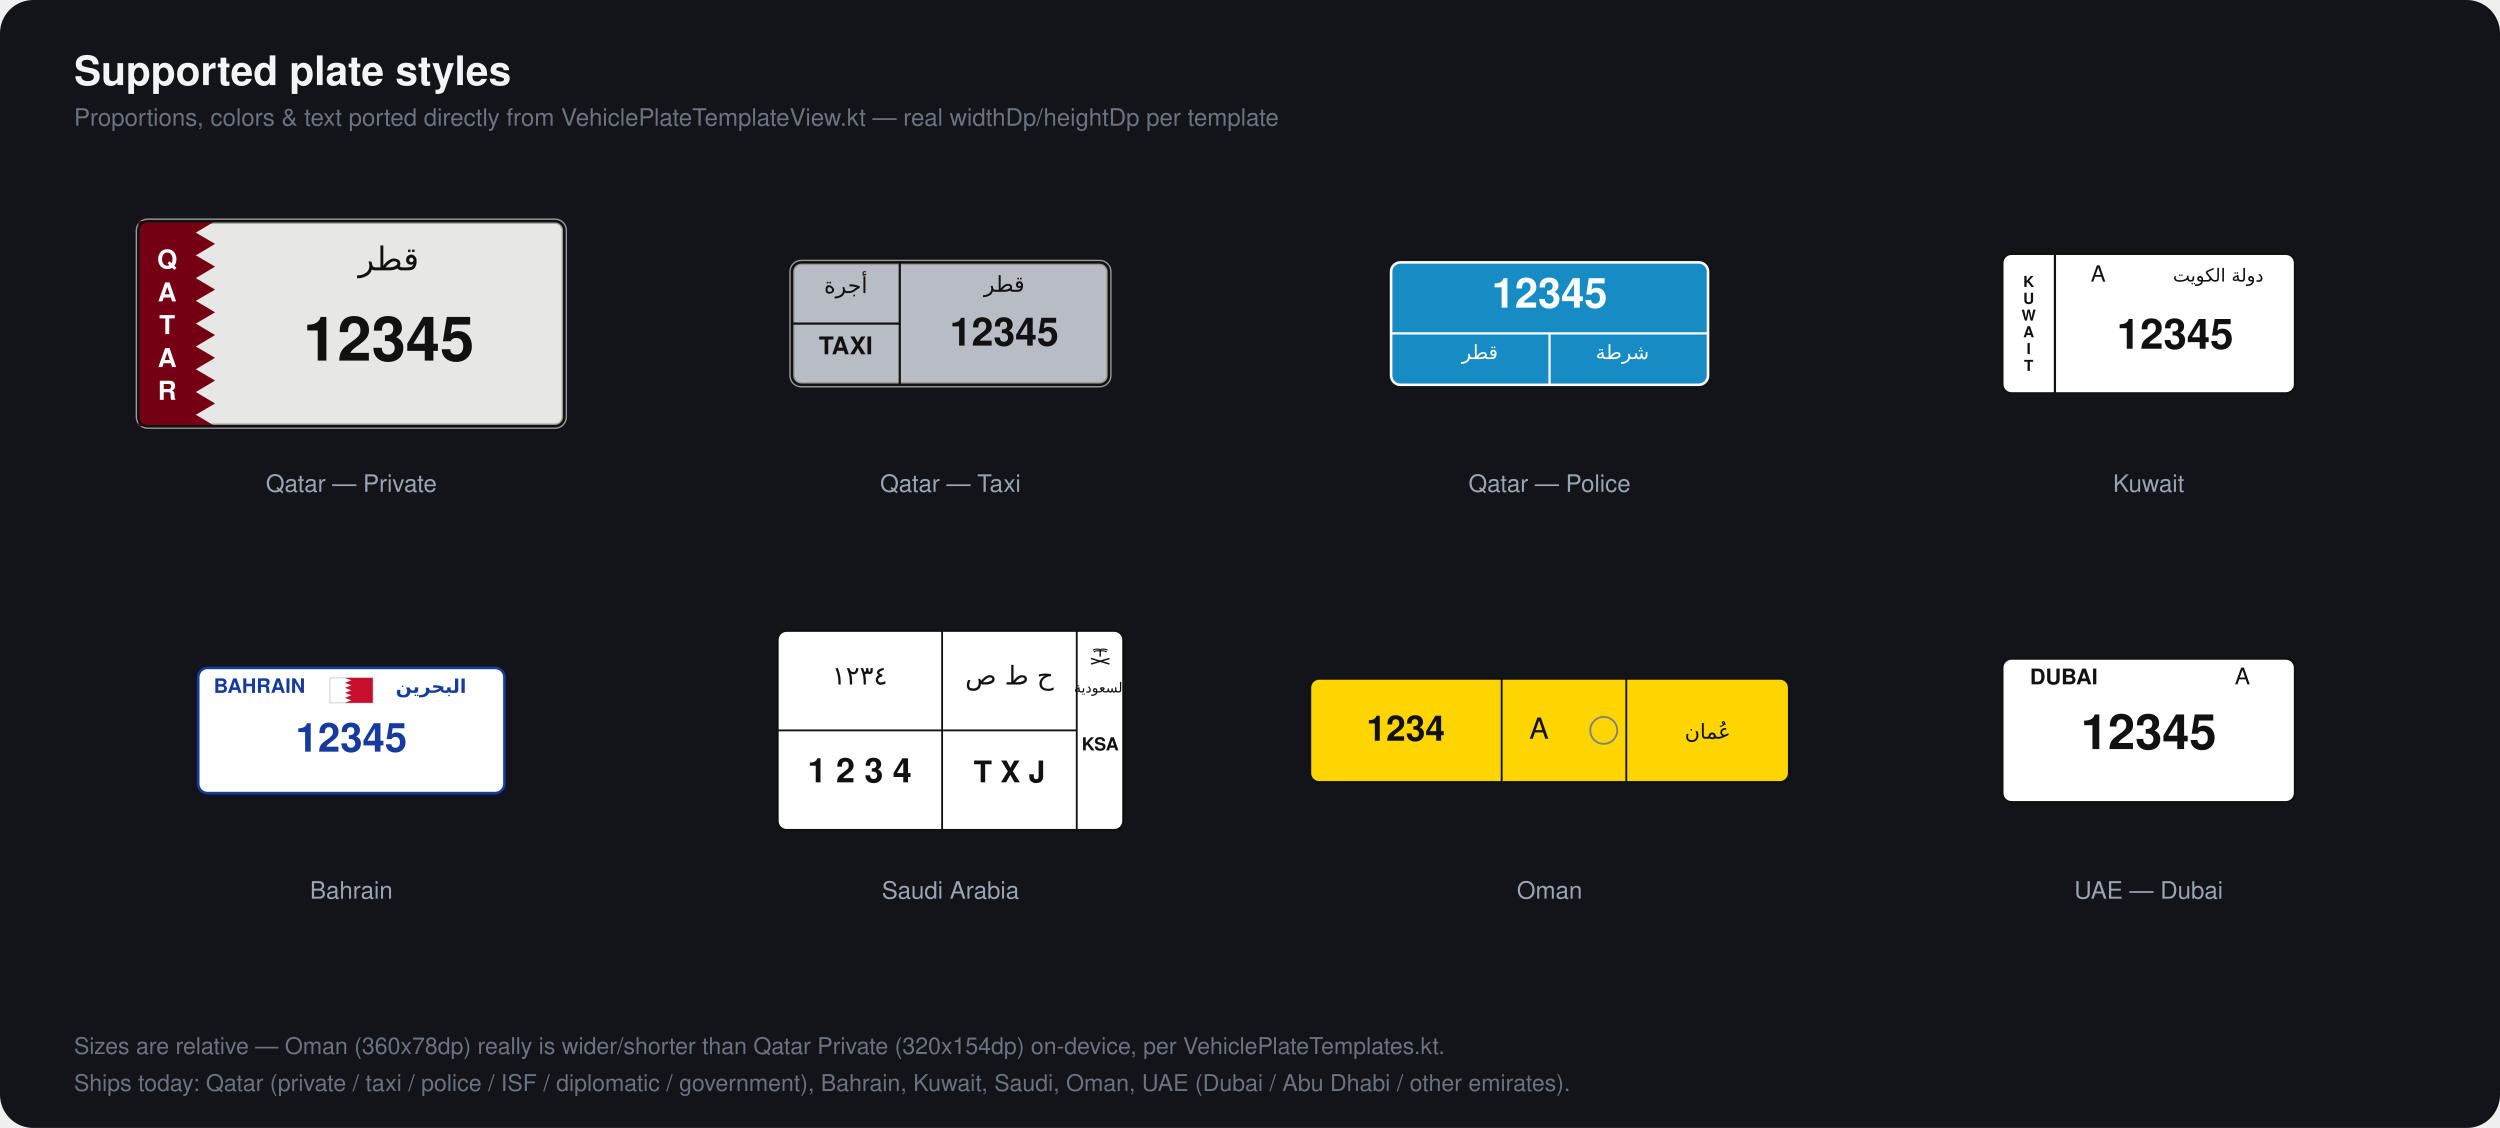
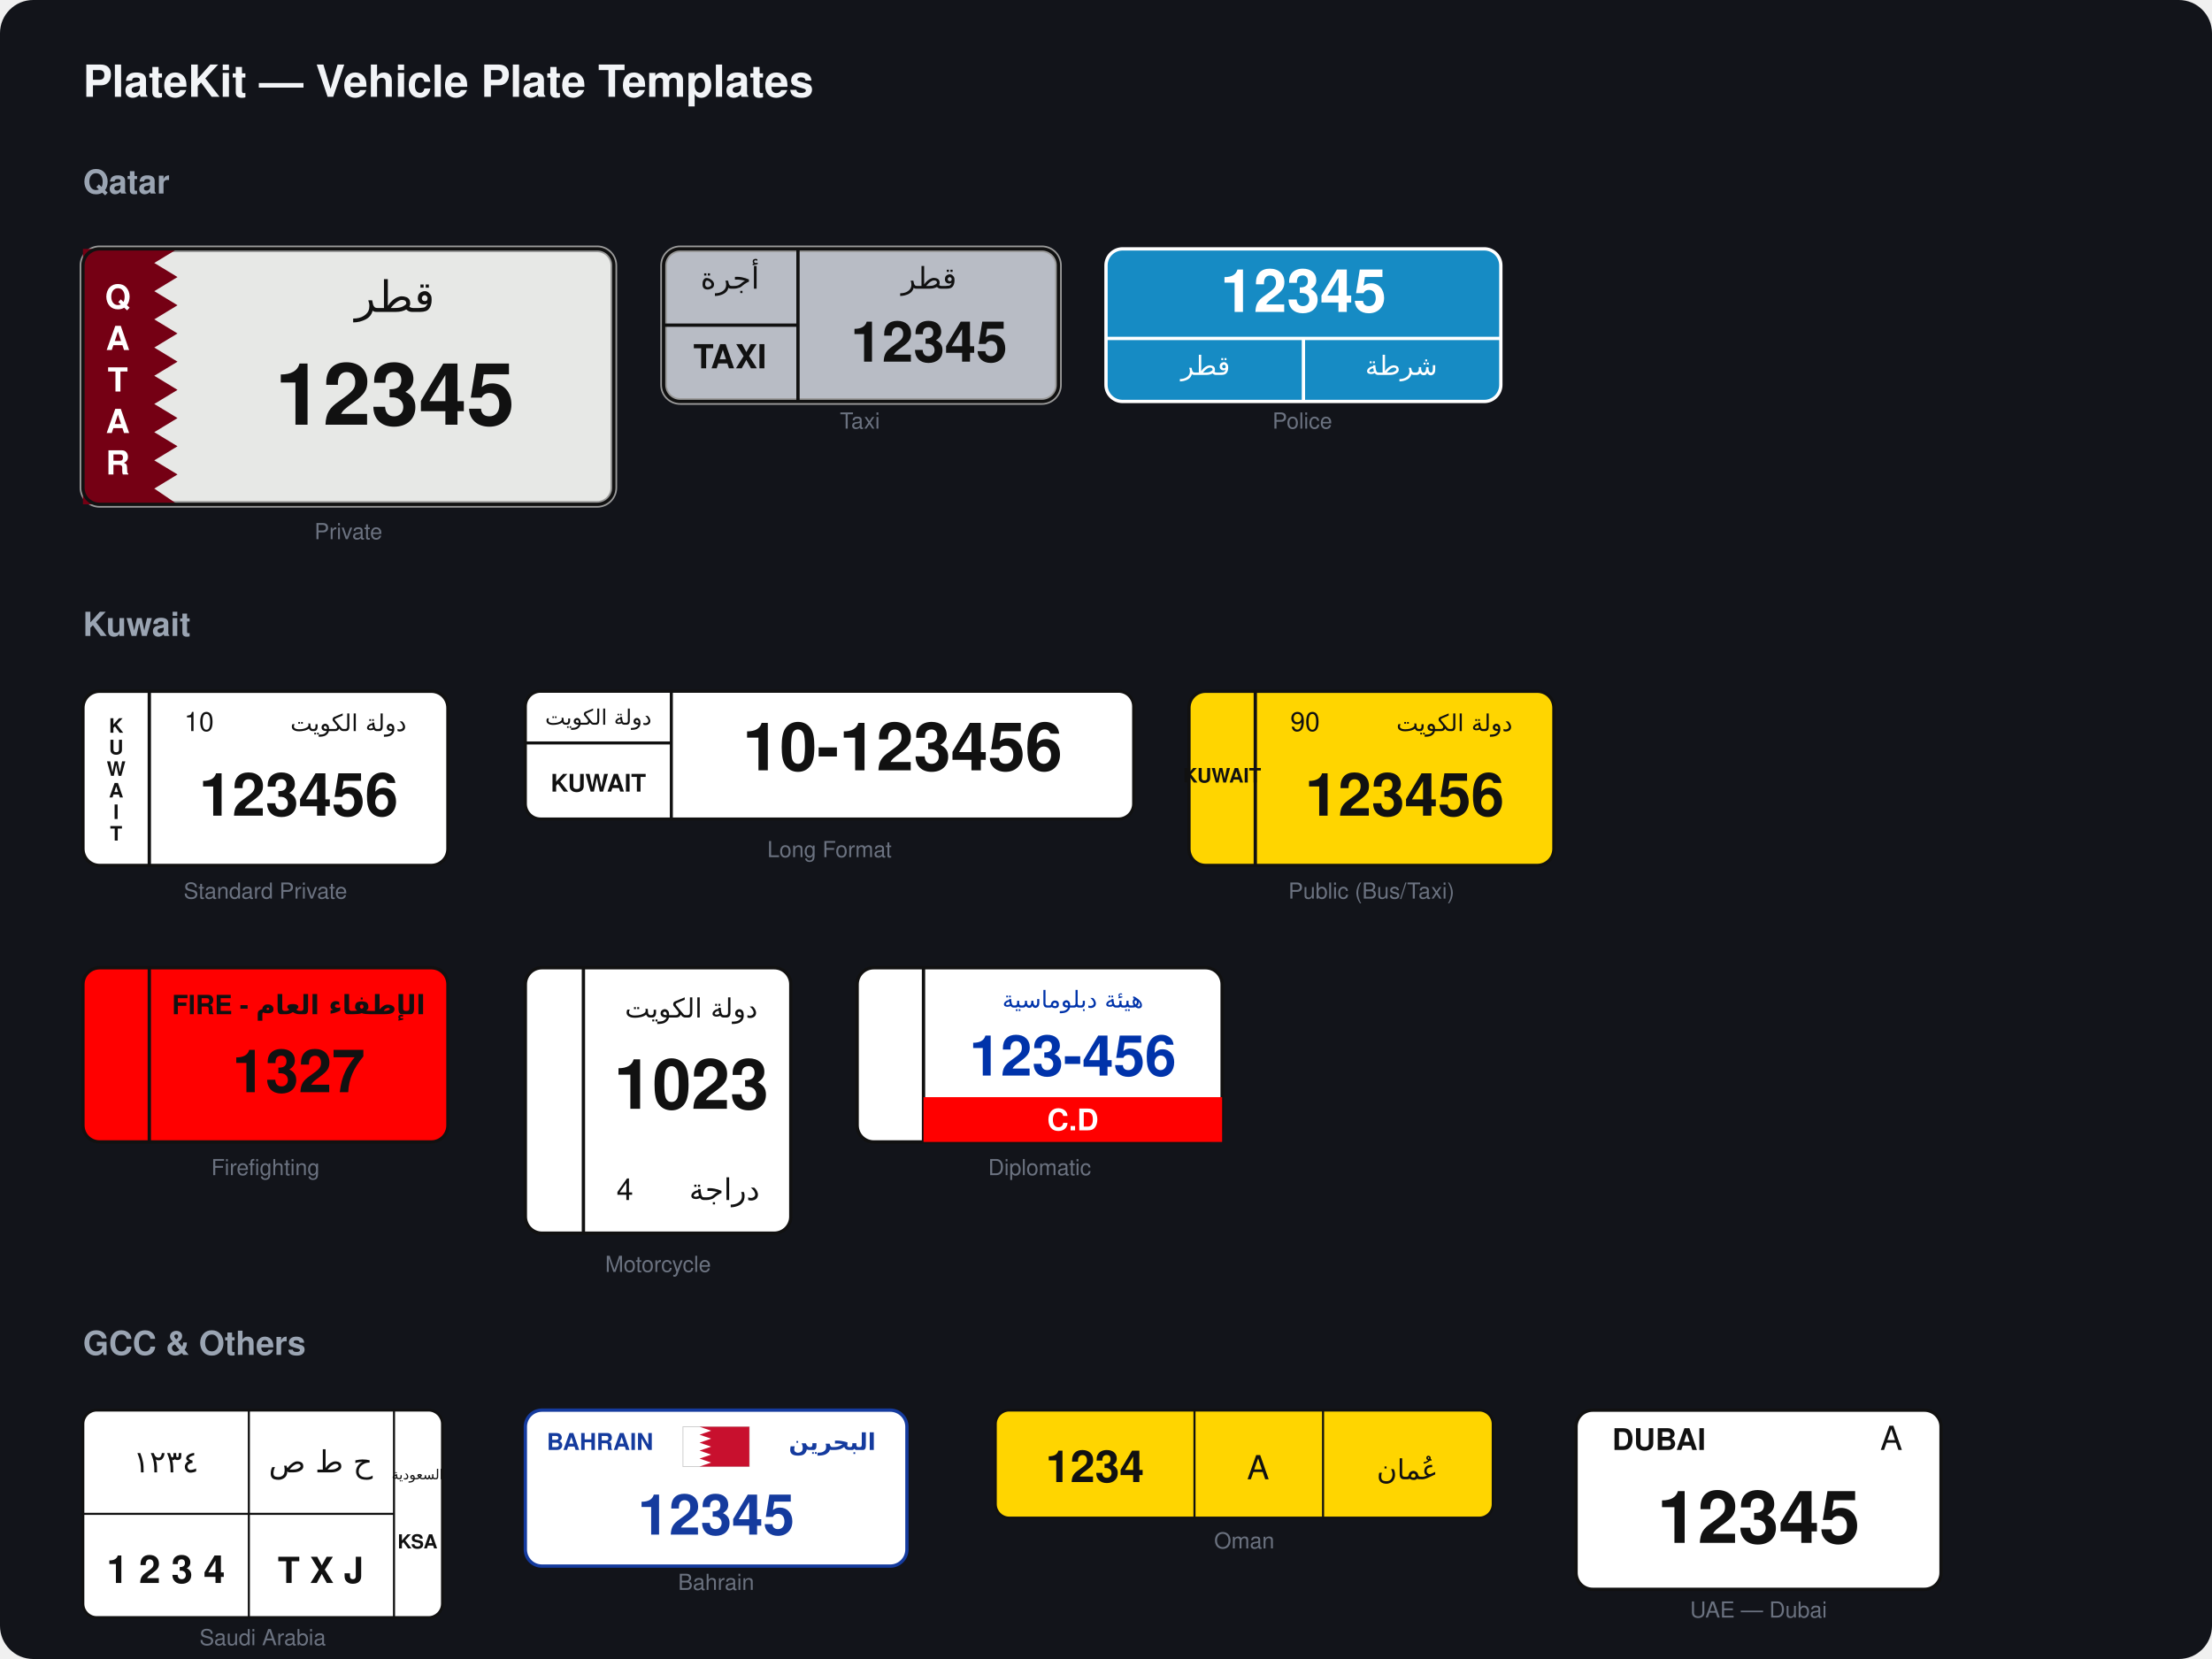
- <svg xmlns="http://www.w3.org/2000/svg" viewBox="0 0 1352 610" role="img">
+ <svg xmlns="http://www.w3.org/2000/svg" viewBox="0 0 1600 1200" role="img">
  <defs>
-     <style>text{font-family:-apple-system,Helvetica,Arial,sans-serif;} .bgc{fill:#12141a;} .ttl{fill:#f2f4f7;font-size:22px;font-weight:700;} .sub{fill:#6b7280;font-size:13px;} .cap{fill:#9aa4b2;font-size:13px;text-anchor:middle;} .foot{fill:#6b7280;font-size:12.5px;}</style>
+     <style>
+         text { font-family: -apple-system, Helvetica, Arial, sans-serif; }
+         .bgc { fill: #12141a; }
+         .ttl { fill: #f2f4f7; font-size: 32px; font-weight: 700; }
+         .sec-ttl { fill: #9aa4b2; font-size: 24px; font-weight: 600; }
+         .cap { fill: #6b7280; font-size: 16px; text-anchor: middle; }
+     </style>
  </defs>
-   <rect class="bgc" width="1352" height="610" rx="18" />
-   <text x="40" y="46" class="ttl">Supported plate styles</text>
-   <text x="40" y="68" class="sub">Proportions, colors &amp; text ported directly from VehiclePlateTemplateView.kt — real widthDp/heightDp per template</text>
-   <g transform="translate(74.8,119.6)">
-     <rect width="230.4" height="110.9" rx="5.0" fill="#E7E8E6" stroke="#9A9A9A" stroke-width="2.9" />
-     <path d="M0,0 L41.5,0 L31.1,6.2 L41.5,12.3 L31.1,18.5 L41.5,24.6 L31.1,30.8 L41.5,37.0 L31.1,43.1 L41.5,49.3 L31.1,55.4 L41.5,61.6 L31.1,67.8 L41.5,73.9 L31.1,80.1 L41.5,86.2 L31.1,92.4 L41.5,98.6 L31.1,104.7 L41.5,110.9 L0,110.9 Z" fill="#750014" />
-     <text x="15.6" y="25.6" text-anchor="middle" font-size="14.1" font-weight="700" fill="#fff">Q</text>
-     <text x="15.6" y="43.4" text-anchor="middle" font-size="14.1" font-weight="700" fill="#fff">A</text>
-     <text x="15.6" y="61.1" text-anchor="middle" font-size="14.1" font-weight="700" fill="#fff">T</text>
-     <text x="15.6" y="78.9" text-anchor="middle" font-size="14.1" font-weight="700" fill="#fff">A</text>
-     <text x="15.6" y="96.6" text-anchor="middle" font-size="14.1" font-weight="700" fill="#fff">R</text>
-     <text x="135.4" y="26.6" text-anchor="middle" font-size="17.7" fill="#111">قطر</text>
-     <text x="135.4" y="75.4" text-anchor="middle" font-size="33.3" font-weight="800" fill="#111">12345</text>
-     <rect width="230.4" height="110.9" rx="5.0" fill="none" stroke="#111" stroke-width="1.4" />
+   <rect class="bgc" width="1600" height="1200" rx="24" />
+   <text x="60" y="70" class="ttl">PlateKit — Vehicle Plate Templates</text>
+   <text x="60" y="140" class="sec-ttl">Qatar</text>
+   <g transform="translate(60, 180) scale(1.2)">
+     <rect width="320" height="154" rx="10" fill="#E7E8E6" stroke="#9A9A9A" stroke-width="4" />
+     <path d="M0,0 L57,0 L43,8.5 L57,17 L43,25.5 L57,34 L43,42.5 L57,51 L43,59.5 L57,68 L43,76.5 L57,85 L43,93.5 L57,102 L43,110.5 L57,119 L43,127.5 L57,136 L43,144.5 L57,154 L0,154 Z" fill="#750014" />
+     <text x="21" y="36" text-anchor="middle" font-size="20" font-weight="700" fill="#fff">Q</text>
+     <text x="21" y="61" text-anchor="middle" font-size="20" font-weight="700" fill="#fff">A</text>
+     <text x="21" y="86" text-anchor="middle" font-size="20" font-weight="700" fill="#fff">T</text>
+     <text x="21" y="111" text-anchor="middle" font-size="20" font-weight="700" fill="#fff">A</text>
+     <text x="21" y="136" text-anchor="middle" font-size="20" font-weight="700" fill="#fff">R</text>
+     <text x="188" y="38" text-anchor="middle" font-size="26" fill="#111">قطر</text>
+     <text x="188" y="106" text-anchor="middle" font-size="52" font-weight="800" fill="#111">12345</text>
+     <rect width="320" height="154" rx="10" fill="none" stroke="#111" stroke-width="2" />
  </g>
-   <text x="190.0" y="266" class="cap">Qatar — Private</text>
-   <g transform="translate(428.3,141.9)">
-     <rect width="171.4" height="66.2" rx="5.0" fill="#B8BCC5" stroke="#9A9A9A" stroke-width="2.9" />
-     <line x1="58.3" y1="0" x2="58.3" y2="66.2" stroke="#111" stroke-width="1.2" />
-     <line x1="0" y1="33.1" x2="58.3" y2="33.1" stroke="#111" stroke-width="1.2" />
-     <text x="29.1" y="16.6" text-anchor="middle" font-size="11.9" fill="#111">أجرة</text>
-     <text x="29.1" y="49.7" text-anchor="middle" font-size="13.2" font-weight="700" fill="#111">TAXI</text>
-     <text x="114.8" y="15.9" text-anchor="middle" font-size="11.9" fill="#111">قطر</text>
-     <text x="114.8" y="45.0" text-anchor="middle" font-size="21.2" font-weight="800" fill="#111">12345</text>
-     <rect width="171.4" height="66.2" rx="5.0" fill="none" stroke="#111" stroke-width="1.4" />
+   <text x="252" y="390" class="cap">Private</text>
+   <g transform="translate(480, 180) scale(1.2)">
+     <rect width="238" height="92" rx="10" fill="#B8BCC5" stroke="#9A9A9A" stroke-width="4" />
+     <line x1="81" y1="0" x2="81" y2="92" stroke="#111" stroke-width="2" />
+     <line x1="0" y1="46" x2="81" y2="46" stroke="#111" stroke-width="2" />
+     <text x="40" y="24" text-anchor="middle" font-size="18" fill="#111">أجرة</text>
+     <text x="40" y="72" text-anchor="middle" font-size="20" font-weight="700" fill="#111">TAXI</text>
+     <text x="160" y="24" text-anchor="middle" font-size="18" fill="#111">قطر</text>
+     <text x="160" y="68" text-anchor="middle" font-size="34" font-weight="800" fill="#111">12345</text>
+     <rect width="238" height="92" rx="10" fill="none" stroke="#111" stroke-width="2" />
  </g>
-   <text x="514.0" y="266" class="cap">Qatar — Taxi</text>
-   <g transform="translate(752.3,141.9)">
-     <rect width="171.4" height="66.2" rx="5.0" fill="#168BC4" stroke="#ffffff" stroke-width="1.4" />
-     <text x="85.7" y="24.5" text-anchor="middle" font-size="22.5" font-weight="800" fill="#fff">12345</text>
-     <line x1="0" y1="38.4" x2="171.4" y2="38.4" stroke="#fff" stroke-width="1.2" />
-     <line x1="85.7" y1="38.4" x2="85.7" y2="66.2" stroke="#fff" stroke-width="1.2" />
-     <text x="48.0" y="52.3" text-anchor="middle" font-size="10.6" fill="#fff">قطر</text>
-     <text x="125.1" y="52.3" text-anchor="middle" font-size="10.6" fill="#fff">شرطة</text>
+   <text x="622" y="310" class="cap">Taxi</text>
+   <g transform="translate(800, 180) scale(1.2)">
+     <rect width="238" height="92" rx="10" fill="#168BC4" stroke="#fff" stroke-width="2" />
+     <text x="119" y="38" text-anchor="middle" font-size="36" font-weight="800" fill="#fff">12345</text>
+     <line x1="0" y1="54" x2="238" y2="54" stroke="#fff" stroke-width="2" />
+     <line x1="119" y1="54" x2="119" y2="92" stroke="#fff" stroke-width="2" />
+     <text x="60" y="76" text-anchor="middle" font-size="16" fill="#fff">قطر</text>
+     <text x="178" y="76" text-anchor="middle" font-size="16" fill="#fff">شرطة</text>
  </g>
-   <text x="838.0" y="266" class="cap">Qatar — Police</text>
-   <g transform="translate(1082.8,137.2)">
-     <rect width="158.4" height="75.6" rx="5.0" fill="#ffffff" stroke="#111" stroke-width="1.4" />
-     <line x1="28.5" y1="0" x2="28.5" y2="75.6" stroke="#111" stroke-width="1.2" />
-     <text x="14.3" y="18.0" text-anchor="middle" font-size="8.2" font-weight="700" fill="#111">K</text>
-     <text x="14.3" y="27.1" text-anchor="middle" font-size="8.2" font-weight="700" fill="#111">U</text>
-     <text x="14.3" y="36.2" text-anchor="middle" font-size="8.2" font-weight="700" fill="#111">W</text>
-     <text x="14.3" y="45.2" text-anchor="middle" font-size="8.2" font-weight="700" fill="#111">A</text>
-     <text x="14.3" y="54.3" text-anchor="middle" font-size="8.2" font-weight="700" fill="#111">I</text>
-     <text x="14.3" y="63.4" text-anchor="middle" font-size="8.2" font-weight="700" fill="#111">T</text>
-     <text x="51.9" y="15.1" text-anchor="middle" font-size="12.1" fill="#111">A</text>
-     <text x="116.8" y="15.1" text-anchor="middle" font-size="9.8" fill="#111">دولة الكويت</text>
-     <text x="93.5" y="51.4" text-anchor="middle" font-size="22.7" font-weight="800" fill="#111">12345</text>
+   <text x="942" y="310" class="cap">Police</text>
+   <text x="60" y="460" class="sec-ttl">Kuwait</text>
+   <g transform="translate(60, 500) scale(1.2)">
+     <rect width="220" height="105" rx="10" fill="#fff" stroke="#111" stroke-width="2" />
+     <line x1="40" y1="0" x2="40" y2="105" stroke="#111" stroke-width="2" />
+     <text x="20" y="25" text-anchor="middle" font-size="12" font-weight="700" fill="#111">K</text>
+     <text x="20" y="38" text-anchor="middle" font-size="12" font-weight="700" fill="#111">U</text>
+     <text x="20" y="51" text-anchor="middle" font-size="12" font-weight="700" fill="#111">W</text>
+     <text x="20" y="64" text-anchor="middle" font-size="12" font-weight="700" fill="#111">A</text>
+     <text x="20" y="77" text-anchor="middle" font-size="12" font-weight="700" fill="#111">I</text>
+     <text x="20" y="90" text-anchor="middle" font-size="12" font-weight="700" fill="#111">T</text>
+     <text x="70" y="24" text-anchor="middle" font-size="16" fill="#111">10</text>
+     <text x="160" y="24" text-anchor="middle" font-size="14" fill="#111">دولة الكويت</text>
+     <text x="130" y="75" text-anchor="middle" font-size="36" font-weight="800" fill="#111">123456</text>
  </g>
-   <text x="1162.0" y="266" class="cap">Kuwait</text>
-   <g transform="translate(107.2,361.2)">
-     <rect width="165.6" height="67.7" rx="5.0" fill="#ffffff" stroke="#153B9E" stroke-width="1.4" />
-     <text x="33.1" y="13.5" text-anchor="middle" font-size="10.8" font-weight="700" fill="#153B9E">BAHRAIN</text>
-     <rect x="71.2" y="5.4" width="23.2" height="13.5" fill="#ffffff" stroke="#ccc" stroke-width="0.5" />
-     <path d="M94.4,5.4 L79.3,5.4 L82.8,6.7 L79.3,8.1 L82.8,9.4 L79.3,10.8 L82.8,12.1 L79.3,13.5 L82.8,14.8 L79.3,16.2 L82.8,17.5 L79.3,18.9 L94.4,18.9 Z" fill="#C8102E" />
-     <text x="125.9" y="13.5" text-anchor="middle" font-size="10.2" font-weight="700" fill="#153B9E">البحرين</text>
-     <text x="82.8" y="45.3" text-anchor="middle" font-size="21.7" font-weight="800" fill="#153B9E">12345</text>
+   <text x="192" y="650" class="cap">Standard Private</text>
+   <g transform="translate(380, 500) scale(1.1)">
+     <rect width="400" height="84" rx="10" fill="#fff" stroke="#111" stroke-width="2" />
+     <line x1="96" y1="0" x2="96" y2="84" stroke="#111" stroke-width="2" />
+     <line x1="0" y1="34" x2="96" y2="34" stroke="#111" stroke-width="2" />
+     <text x="48" y="22" text-anchor="middle" font-size="14" fill="#111">دولة الكويت</text>
+     <text x="48" y="66" text-anchor="middle" font-size="16" font-weight="700" fill="#111">KUWAIT</text>
+     <text x="248" y="52" text-anchor="middle" font-size="44" font-weight="800" fill="#111">10-123456</text>
  </g>
-   <text x="190.0" y="486" class="cap">Bahrain</text>
-   <g transform="translate(420.4,341.0)">
-     <rect width="187.2" height="108.0" rx="5.0" fill="#ffffff" stroke="#111" stroke-width="1.4" />
-     <line x1="89.1" y1="0" x2="89.1" y2="108.0" stroke="#111" stroke-width="1" />
-     <line x1="0" y1="54.0" x2="161.9" y2="54.0" stroke="#111" stroke-width="1" />
-     <line x1="161.9" y1="0" x2="161.9" y2="108.0" stroke="#111" stroke-width="1" />
-     <text x="44.5" y="29.2" text-anchor="middle" font-size="14.0" fill="#111">١٢٣٤</text>
-     <text x="125.5" y="29.2" text-anchor="middle" font-size="14.0" fill="#111">ح ط ص</text>
-     <text x="44.5" y="82.1" text-anchor="middle" font-size="18.4" font-weight="800" fill="#111">1 2 3 4</text>
-     <text x="125.5" y="82.1" text-anchor="middle" font-size="16.2" font-weight="800" fill="#111">T X J</text>
-     <g transform="translate(174.6,12.1)">
-       <line x1="0" y1="-2" x2="0" y2="2" stroke="#111" stroke-width="0.8" />
-       <path d="M0,-1.8 Q-2,-2.5 -4,-1.5 M0,-1.8 Q2,-2.5 4,-1.5 M0,-1 Q-2,-1.5 -3.5,-0.5 M0,-1 Q2,-1.5 3.5,-0.5" fill="none" stroke="#111" stroke-width="0.6" />
-       <line x1="-5" y1="3" x2="5" y2="6" stroke="#111" stroke-width="0.8" />
-       <line x1="5" y1="3" x2="-5" y2="6" stroke="#111" stroke-width="0.8" />
-     </g>
-     <text x="174.6" y="33.5" text-anchor="middle" font-size="7.6" fill="#111">السعودية</text>
-     <text x="174.6" y="64.8" text-anchor="middle" font-size="9.7" font-weight="700" fill="#111">KSA</text>
+   <text x="600" y="620" class="cap">Long Format</text>
+   <g transform="translate(860, 500) scale(1.2)">
+     <rect width="220" height="105" rx="10" fill="#FFD500" stroke="#111" stroke-width="2" />
+     <line x1="40" y1="0" x2="40" y2="105" stroke="#111" stroke-width="2" />
+     <text x="20" y="55" text-anchor="middle" font-size="12" font-weight="700" fill="#111">KUWAIT</text>
+     <text x="70" y="24" text-anchor="middle" font-size="16" fill="#111">90</text>
+     <text x="160" y="24" text-anchor="middle" font-size="14" fill="#111">دولة الكويت</text>
+     <text x="130" y="75" text-anchor="middle" font-size="36" font-weight="800" fill="#111">123456</text>
  </g>
-   <text x="514.0" y="486" class="cap">Saudi Arabia</text>
-   <g transform="translate(708.4,366.9)">
-     <rect width="259.2" height="56.2" rx="5.0" fill="#FFD500" stroke="#111" stroke-width="1.4" />
-     <line x1="103.7" y1="0" x2="103.7" y2="56.2" stroke="#111" stroke-width="1" />
-     <line x1="171.1" y1="0" x2="171.1" y2="56.2" stroke="#111" stroke-width="1" />
-     <text x="51.8" y="33.7" text-anchor="middle" font-size="19.1" font-weight="800" fill="#111">1234</text>
-     <text x="123.9" y="32.6" text-anchor="middle" font-size="15.7" fill="#111">A</text>
-     <circle cx="158.9" cy="28.1" r="7.3" fill="none" stroke="#808080" stroke-width="1" />
-     <text x="215.1" y="32.6" text-anchor="middle" font-size="11.2" fill="#111">عُمان</text>
+   <text x="992" y="650" class="cap">Public (Bus/Taxi)</text>
+   <g transform="translate(60, 700) scale(1.2)">
+     <rect width="220" height="105" rx="10" fill="#FF0000" stroke="#111" stroke-width="2" />
+     <line x1="40" y1="0" x2="40" y2="105" stroke="#111" stroke-width="2" />
+     <text x="130" y="28" text-anchor="middle" font-size="16" font-weight="700" fill="#111">FIRE - الإطفاء العام</text>
+     <text x="130" y="75" text-anchor="middle" font-size="36" font-weight="800" fill="#111">1327</text>
  </g>
-   <text x="838.0" y="486" class="cap">Oman</text>
-   <g transform="translate(1082.8,356.1)">
-     <rect width="158.4" height="77.8" rx="5.0" fill="#ffffff" stroke="#111" stroke-width="1.4" />
-     <text x="33.3" y="14.0" text-anchor="middle" font-size="11.7" font-weight="700" fill="#111">DUBAI</text>
-     <text x="129.9" y="14.0" text-anchor="middle" font-size="12.4" fill="#111">A</text>
-     <text x="79.2" y="49.0" text-anchor="middle" font-size="26.4" font-weight="800" fill="#111">12345</text>
+   <text x="192" y="850" class="cap">Firefighting</text>
+   <g transform="translate(380, 700) scale(1.2)">
+     <rect width="160" height="160" rx="10" fill="#fff" stroke="#111" stroke-width="2" />
+     <line x1="35" y1="0" x2="35" y2="160" stroke="#111" stroke-width="2" />
+     <text x="100" y="30" text-anchor="middle" font-size="16" fill="#111">دولة الكويت</text>
+     <text x="100" y="85" text-anchor="middle" font-size="42" font-weight="800" fill="#111">1023</text>
+     <text x="60" y="140" text-anchor="middle" font-size="18" fill="#111">4</text>
+     <text x="120" y="140" text-anchor="middle" font-size="18" fill="#111">دراجة</text>
  </g>
-   <text x="1162.0" y="486" class="cap">UAE — Dubai</text>
-   <text x="40" y="570" class="foot">Sizes are relative — Oman (360x78dp) really is wider/shorter than Qatar Private (320x154dp) on-device, per VehiclePlateTemplates.kt.</text>
-   <text x="40" y="590" class="foot">Ships today: Qatar (private / taxi / police / ISF / diplomatic / government), Bahrain, Kuwait, Saudi, Oman, UAE (Dubai / Abu Dhabi / other emirates).</text>
-   <style>.spot rect{fill:none;stroke:#2f6fed;stroke-width:5;} .spot text{fill:#2f6fed;font-size:13px;font-weight:700;text-anchor:middle;font-family:-apple-system,Helvetica,Arial,sans-serif;}</style>
-   <g class="spot" opacity="0">
-     <rect x="34" y="104" width="312" height="142" rx="10" />
-     <text x="190" y="94">Qatar — Private</text>
-     <animate attributeName="opacity" values="1;1;0;0" keyTimes="0;0.13;0.16;1" dur="8s" begin="0s" repeatCount="indefinite" />
+   <text x="476" y="920" class="cap">Motorcycle</text>
+   <g transform="translate(620, 700) scale(1.2)">
+     <rect width="220" height="105" rx="10" fill="#fff" stroke="#111" stroke-width="2" />
+     <line x1="40" y1="0" x2="40" y2="105" stroke="#111" stroke-width="2" />
+     <text x="130" y="24" text-anchor="middle" font-size="14" fill="#0033AA">هيئة دبلوماسية</text>
+     <text x="130" y="65" text-anchor="middle" font-size="34" font-weight="800" fill="#0033AA">123-456</text>
+     <rect x="40" y="78" width="180" height="27" fill="#FF0000" />
+     <text x="130" y="98" text-anchor="middle" font-size="18" font-weight="700" fill="#fff">C.D</text>
  </g>
-   <g class="spot" opacity="0">
-     <rect x="358" y="104" width="312" height="142" rx="10" />
-     <text x="514" y="94">Qatar — Taxi</text>
-     <animate attributeName="opacity" values="1;1;0;0" keyTimes="0;0.13;0.16;1" dur="8s" begin="1s" repeatCount="indefinite" />
+   <text x="752" y="850" class="cap">Diplomatic</text>
+   <text x="60" y="980" class="sec-ttl">GCC &amp; Others</text>
+   <g transform="translate(60, 1020) scale(1.0)">
+     <rect width="260" height="150" rx="10" fill="#ffffff" stroke="#111" stroke-width="2" />
+     <line x1="120" y1="0" x2="120" y2="150" stroke="#111" stroke-width="1.5" />
+     <line x1="0" y1="75" x2="225" y2="75" stroke="#111" stroke-width="1.5" />
+     <line x1="225" y1="0" x2="225" y2="150" stroke="#111" stroke-width="1.5" />
+     <text x="60" y="45" text-anchor="middle" font-size="22" fill="#111">١٢٣٤</text>
+     <text x="172" y="45" text-anchor="middle" font-size="22" fill="#111">ح ط ص</text>
+     <text x="60" y="125" text-anchor="middle" font-size="28" font-weight="800" fill="#111">1 2 3 4</text>
+     <text x="172" y="125" text-anchor="middle" font-size="26" font-weight="800" fill="#111">T X J</text>
+     <text x="242" y="50" text-anchor="middle" font-size="10" fill="#111">السعودية</text>
+     <text x="242" y="100" text-anchor="middle" font-size="14" font-weight="700" fill="#111">KSA</text>
  </g>
-   <g class="spot" opacity="0">
-     <rect x="682" y="104" width="312" height="142" rx="10" />
-     <text x="838" y="94">Qatar — Police</text>
-     <animate attributeName="opacity" values="1;1;0;0" keyTimes="0;0.13;0.16;1" dur="8s" begin="2s" repeatCount="indefinite" />
+   <text x="190" y="1190" class="cap">Saudi Arabia</text>
+   <g transform="translate(380, 1020) scale(1.2)">
+     <rect width="230" height="94" rx="10" fill="#ffffff" stroke="#153B9E" stroke-width="2" />
+     <text x="45" y="24" text-anchor="middle" font-size="14" font-weight="700" fill="#153B9E">BAHRAIN</text>
+     <rect x="95" y="10" width="40" height="24" fill="#ffffff" stroke="#ccc" stroke-width="0.5" />
+     <path d="M135,10 L105,10 L112,12.4 L105,14.8 L112,17.2 L105,19.6 L112,22 L105,24.4 L112,26.8 L105,29.2 L112,31.6 L105,34 L135,34 Z" fill="#C8102E" />
+     <text x="185" y="24" text-anchor="middle" font-size="14" font-weight="700" fill="#153B9E">البحرين</text>
+     <text x="115" y="75" text-anchor="middle" font-size="34" font-weight="800" fill="#153B9E">12345</text>
  </g>
-   <g class="spot" opacity="0">
-     <rect x="1006" y="104" width="312" height="142" rx="10" />
-     <text x="1162" y="94">Kuwait</text>
-     <animate attributeName="opacity" values="1;1;0;0" keyTimes="0;0.13;0.16;1" dur="8s" begin="3s" repeatCount="indefinite" />
+   <text x="518" y="1150" class="cap">Bahrain</text>
+   <g transform="translate(720, 1020) scale(1.0)">
+     <rect width="360" height="78" rx="10" fill="#FFD500" stroke="#111" stroke-width="2" />
+     <line x1="144" y1="0" x2="144" y2="78" stroke="#111" stroke-width="1.5" />
+     <line x1="237" y1="0" x2="237" y2="78" stroke="#111" stroke-width="1.5" />
+     <text x="72" y="52" text-anchor="middle" font-size="32" font-weight="800" fill="#111">1234</text>
+     <text x="190" y="50" text-anchor="middle" font-size="24" fill="#111">A</text>
+     <text x="298" y="50" text-anchor="middle" font-size="20" fill="#111">عُمان</text>
  </g>
-   <g class="spot" opacity="0">
-     <rect x="34" y="324" width="312" height="142" rx="10" />
-     <text x="190" y="314">Bahrain</text>
-     <animate attributeName="opacity" values="1;1;0;0" keyTimes="0;0.13;0.16;1" dur="8s" begin="4s" repeatCount="indefinite" />
+   <text x="900" y="1120" class="cap">Oman</text>
+   <g transform="translate(1140, 1020) scale(1.2)">
+     <rect width="220" height="108" rx="10" fill="#ffffff" stroke="#111" stroke-width="2" />
+     <text x="50" y="24" text-anchor="middle" font-size="18" font-weight="700" fill="#111">DUBAI</text>
+     <text x="190" y="24" text-anchor="middle" font-size="20" fill="#111">A</text>
+     <text x="110" y="80" text-anchor="middle" font-size="44" font-weight="800" fill="#111">12345</text>
  </g>
-   <g class="spot" opacity="0">
-     <rect x="358" y="324" width="312" height="142" rx="10" />
-     <text x="514" y="314">Saudi Arabia</text>
-     <animate attributeName="opacity" values="1;1;0;0" keyTimes="0;0.13;0.16;1" dur="8s" begin="5s" repeatCount="indefinite" />
-   </g>
-   <g class="spot" opacity="0">
-     <rect x="682" y="324" width="312" height="142" rx="10" />
-     <text x="838" y="314">Oman</text>
-     <animate attributeName="opacity" values="1;1;0;0" keyTimes="0;0.13;0.16;1" dur="8s" begin="6s" repeatCount="indefinite" />
-   </g>
-   <g class="spot" opacity="0">
-     <rect x="1006" y="324" width="312" height="142" rx="10" />
-     <text x="1162" y="314">UAE — Dubai</text>
-     <animate attributeName="opacity" values="1;1;0;0" keyTimes="0;0.13;0.16;1" dur="8s" begin="7s" repeatCount="indefinite" />
-   </g>
+   <text x="1272" y="1170" class="cap">UAE — Dubai</text>
</svg>
